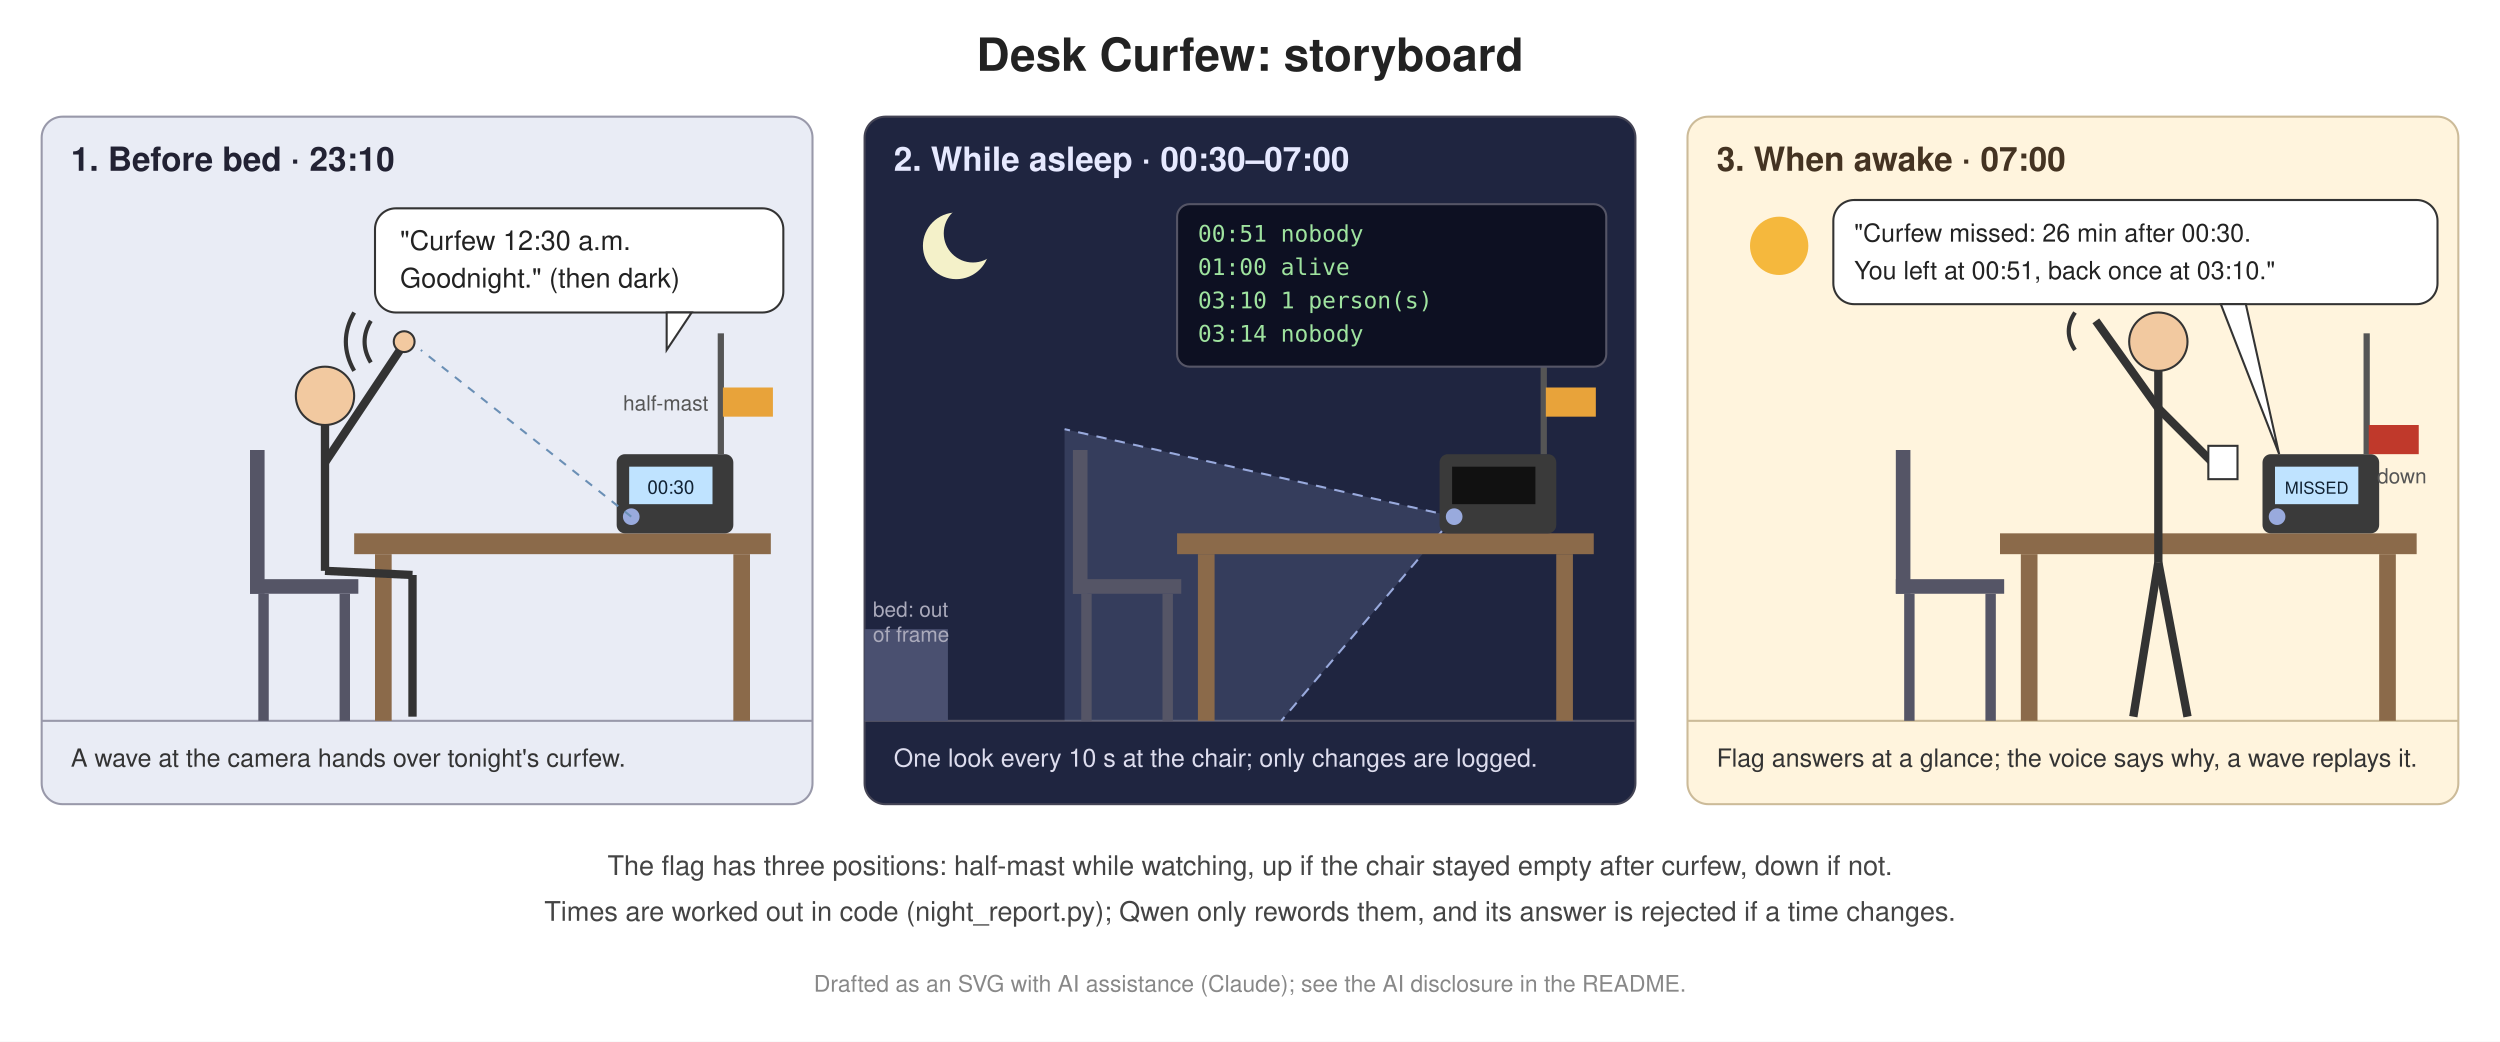
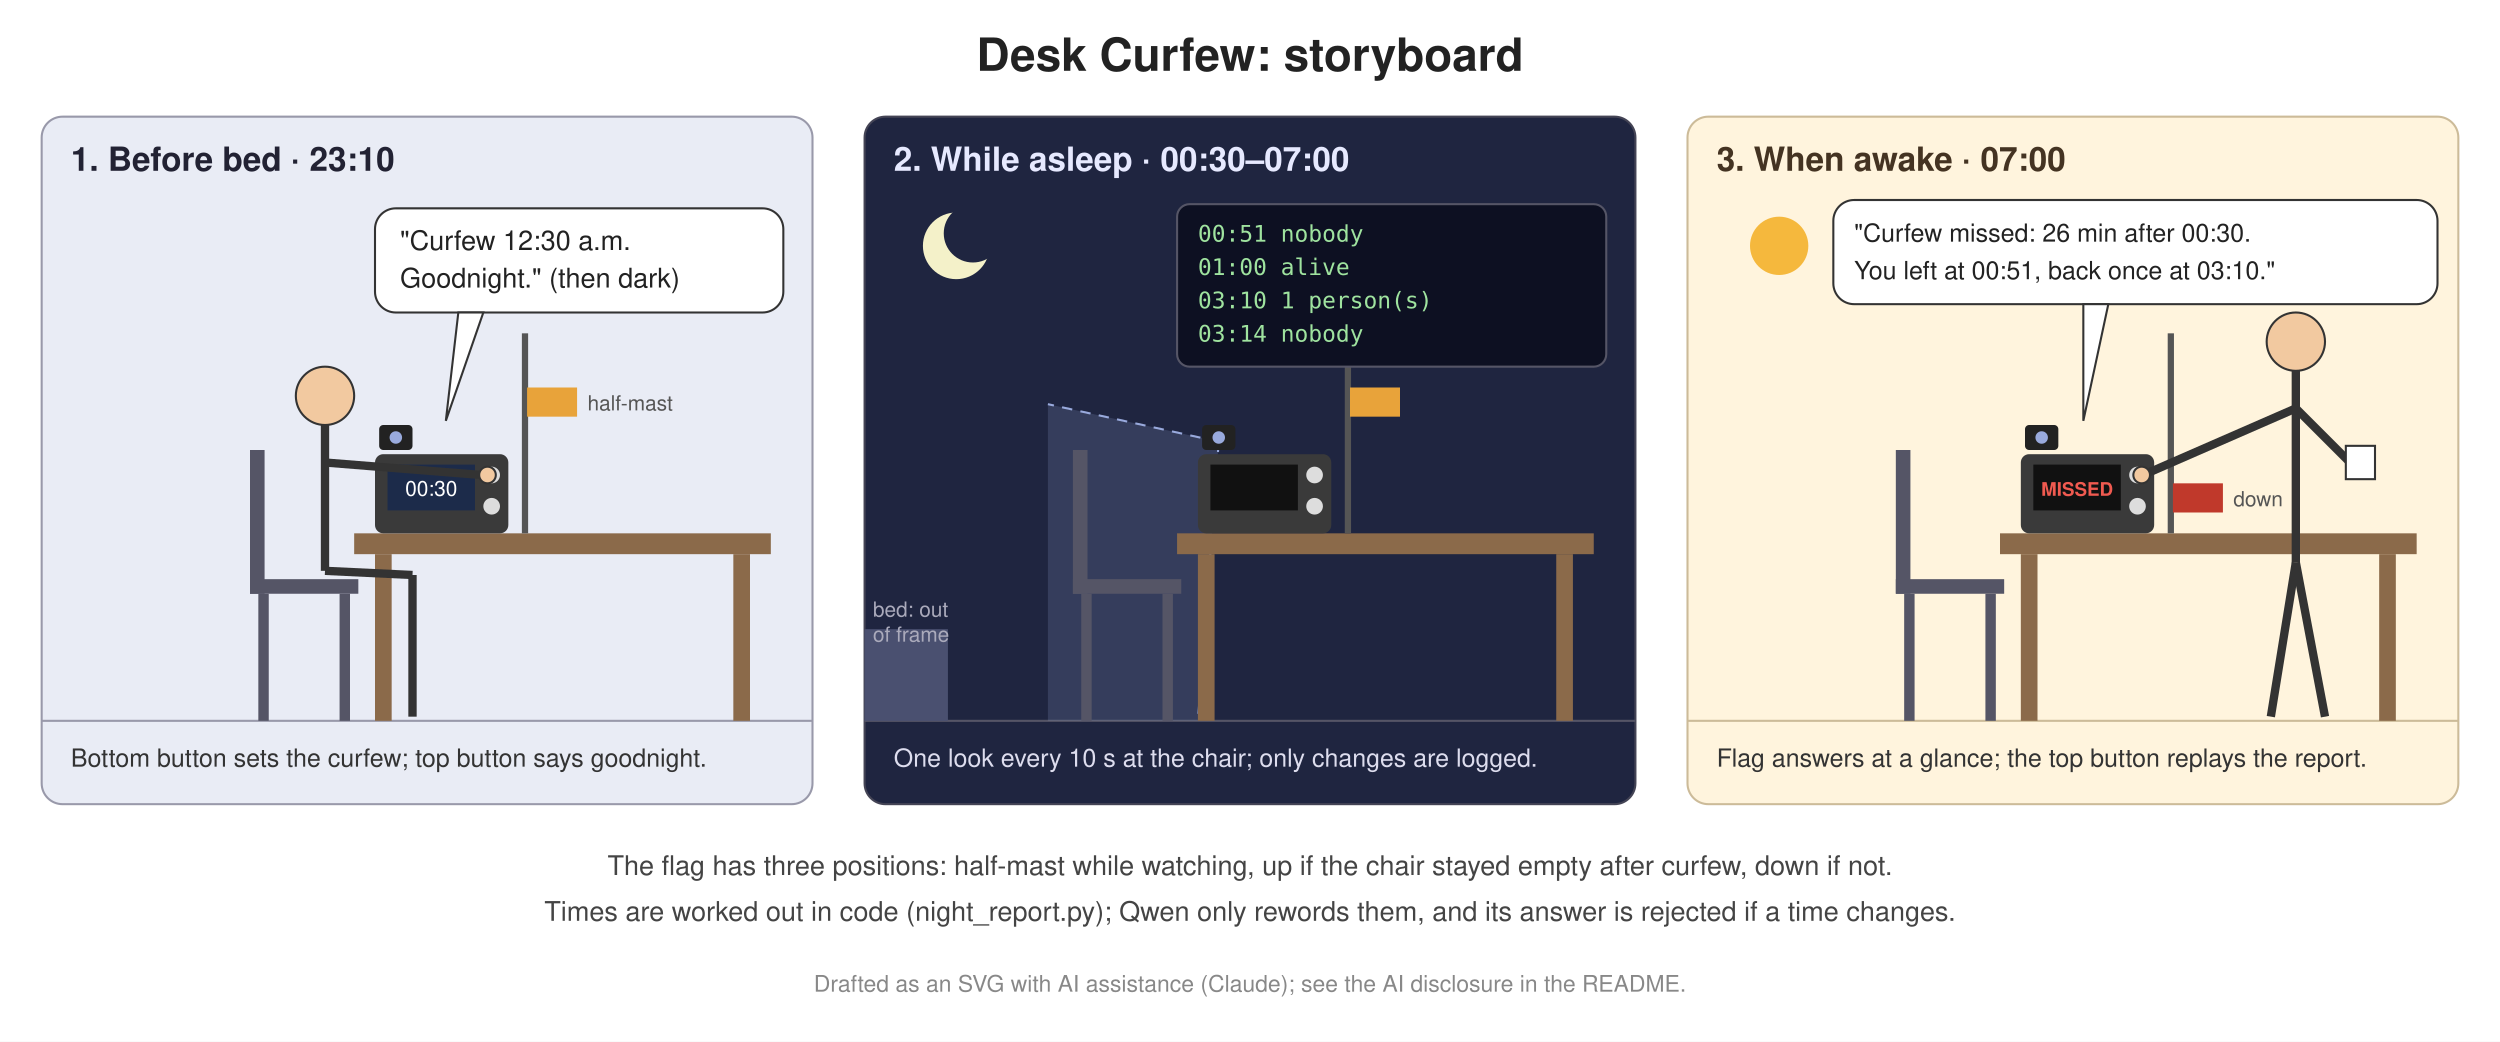
<svg xmlns="http://www.w3.org/2000/svg" viewBox="0 0 1200 500" font-family="Helvetica, Arial, sans-serif">
  <rect width="1200" height="500" fill="#ffffff" />
  <text x="600" y="34" text-anchor="middle" font-size="22" font-weight="bold" fill="#222">Desk Curfew: storyboard</text>
  <defs>
    <g id="desk">
      <rect x="150" y="200" width="200" height="10" fill="#8b6a4a" />
      <rect x="160" y="210" width="8" height="80" fill="#8b6a4a" />
      <rect x="332" y="210" width="8" height="80" fill="#8b6a4a" />
-       <rect x="276" y="162" width="56" height="38" rx="4" fill="#3a3a3a" />
-       <circle cx="283" cy="192" r="4" fill="#9ad" />
-       <line x1="326" y1="162" x2="326" y2="104" stroke="#555" stroke-width="3" />
+       <rect x="160" y="162" width="64" height="38" rx="4" fill="#3a3a3a" />
+       <circle cx="216" cy="172" r="4" fill="#ddd" />
+       <circle cx="216" cy="187" r="4" fill="#ddd" />
+       <rect x="162" y="148" width="16" height="12" rx="2" fill="#222" />
+       <circle cx="170" cy="154" r="3" fill="#9ad" />
+       <line x1="232" y1="200" x2="232" y2="104" stroke="#555" stroke-width="3" />
    </g>
    <g id="chair">
      <rect x="100" y="222" width="52" height="7" fill="#556" />
      <rect x="100" y="160" width="7" height="69" fill="#556" />
      <rect x="104" y="229" width="5" height="61" fill="#556" />
      <rect x="143" y="229" width="5" height="61" fill="#556" />
    </g>
  </defs>
  <g transform="translate(20,56)">
    <rect width="370" height="330" rx="10" fill="#e9ecf5" stroke="#99a" />
    <text x="14" y="26" font-size="16" font-weight="bold" fill="#223">1. Before bed · 23:10</text>
    <line x1="0" y1="290" x2="370" y2="290" stroke="#99a" />
    <use href="#chair" />
    <use href="#desk" />
-     <rect x="282" y="168" width="40" height="18" fill="#bfe3ff" />
-     <text x="302" y="181" font-size="9" text-anchor="middle" fill="#123">00:30</text>
-     <rect x="327" y="130" width="24" height="14" fill="#e8a33a" />
-     <text x="320" y="141" font-size="10" text-anchor="end" fill="#555">half-mast</text>
+     <rect x="166" y="167" width="42" height="22" fill="#1c2b4a" />
+     <text x="187" y="182" font-size="10" text-anchor="middle" fill="#fff">00:30</text>
+     <rect x="233" y="130" width="24" height="14" fill="#e8a33a" />
+     <text x="262" y="141" font-size="10" fill="#555">half-mast</text>
    <circle cx="136" cy="134" r="14" fill="#f2c9a0" stroke="#333" />
    <line x1="136" y1="148" x2="136" y2="218" stroke="#333" stroke-width="4" />
-     <line x1="136" y1="166" x2="172" y2="112" stroke="#333" stroke-width="4" />
-     <circle cx="174" cy="108" r="5" fill="#f2c9a0" stroke="#333" />
-     <path d="M158,118 Q152,108 158,98" fill="none" stroke="#333" stroke-width="2" />
-     <path d="M150,122 Q142,108 150,94" fill="none" stroke="#333" stroke-width="2" />
-     <line x1="283" y1="192" x2="182" y2="112" stroke="#6a8fb5" stroke-dasharray="4 4" />
+     <line x1="136" y1="166" x2="211" y2="172" stroke="#333" stroke-width="4" />
+     <circle cx="214" cy="172" r="4" fill="#f2c9a0" stroke="#333" />
    <line x1="136" y1="218" x2="178" y2="220" stroke="#333" stroke-width="4" />
    <line x1="178" y1="220" x2="178" y2="288" stroke="#333" stroke-width="4" />
    <rect x="160" y="44" width="196" height="50" rx="10" fill="#fff" stroke="#333" />
-     <polygon points="300,94 312,94 300,112" fill="#fff" stroke="#333" />
+     <polygon points="200,94 212,94 194,146" fill="#fff" stroke="#333" />
    <text x="172" y="64" font-size="13" fill="#222">"Curfew 12:30 a.m.</text>
    <text x="172" y="82" font-size="13" fill="#222">Goodnight." (then dark)</text>
-     <text x="14" y="312" font-size="12" fill="#333">A wave at the camera hands over tonight's curfew.</text>
+     <text x="14" y="312" font-size="12" fill="#333">Bottom button sets the curfew; top button says goodnight.</text>
  </g>
  <g transform="translate(415,56)">
    <rect width="370" height="330" rx="10" fill="#1f2540" stroke="#445" />
    <text x="14" y="26" font-size="16" font-weight="bold" fill="#e6e9ff">2. While asleep · 00:30–07:00</text>
    <circle cx="44" cy="62" r="16" fill="#f4f1c9" />
    <circle cx="52" cy="56" r="14" fill="#1f2540" />
    <line x1="0" y1="290" x2="370" y2="290" stroke="#556" />
-     <polygon points="283,192 96,150 96,290 200,290" fill="#9ad" opacity="0.18" />
-     <line x1="283" y1="192" x2="96" y2="150" stroke="#9ad" stroke-dasharray="5 4" />
-     <line x1="283" y1="192" x2="200" y2="290" stroke="#9ad" stroke-dasharray="5 4" />
+     <polygon points="170,156 88,138 88,290 160,290" fill="#9ad" opacity="0.18" />
+     <line x1="170" y1="156" x2="88" y2="138" stroke="#9ad" stroke-dasharray="5 4" />
+     <line x1="170" y1="156" x2="160" y2="290" stroke="#9ad" stroke-dasharray="5 4" />
    <use href="#chair" />
    <use href="#desk" />
-     <rect x="282" y="168" width="40" height="18" fill="#111" />
-     <rect x="327" y="130" width="24" height="14" fill="#e8a33a" />
+     <rect x="166" y="167" width="42" height="22" fill="#111" />
+     <rect x="233" y="130" width="24" height="14" fill="#e8a33a" />
    <rect x="0" y="246" width="40" height="44" fill="#4a5070" />
    <text x="4" y="240" font-size="10" fill="#aab">bed: out</text>
    <text x="4" y="252" font-size="10" fill="#aab">of frame</text>
    <rect x="150" y="42" width="206" height="78" rx="6" fill="#0d1022" stroke="#556" />
    <text x="160" y="60" font-size="11" font-family="Menlo, monospace" fill="#9fe39f">00:51 nobody</text>
    <text x="160" y="76" font-size="11" font-family="Menlo, monospace" fill="#9fe39f">01:00 alive</text>
    <text x="160" y="92" font-size="11" font-family="Menlo, monospace" fill="#9fe39f">03:10 1 person(s)</text>
    <text x="160" y="108" font-size="11" font-family="Menlo, monospace" fill="#9fe39f">03:14 nobody</text>
    <text x="14" y="312" font-size="12" fill="#dde">One look every 10 s at the chair; only changes are logged.</text>
  </g>
  <g transform="translate(810,56)">
    <rect width="370" height="330" rx="10" fill="#fff4dd" stroke="#cb9" />
    <text x="14" y="26" font-size="16" font-weight="bold" fill="#432">3. When awake · 07:00</text>
    <circle cx="44" cy="62" r="14" fill="#f5b83d" />
    <line x1="0" y1="290" x2="370" y2="290" stroke="#cb9" />
    <use href="#chair" />
    <use href="#desk" />
-     <rect x="282" y="168" width="40" height="18" fill="#bfe3ff" />
-     <text x="302" y="181" font-size="8" text-anchor="middle" fill="#123">MISSED</text>
-     <rect x="327" y="148" width="24" height="14" fill="#c0392b" />
-     <text x="331" y="176" font-size="10" fill="#555">down</text>
-     <circle cx="226" cy="108" r="14" fill="#f2c9a0" stroke="#333" />
-     <line x1="226" y1="122" x2="226" y2="214" stroke="#333" stroke-width="4" />
-     <line x1="226" y1="140" x2="196" y2="98" stroke="#333" stroke-width="4" />
-     <path d="M186,112 Q180,103 186,94" fill="none" stroke="#333" stroke-width="2" />
-     <line x1="226" y1="140" x2="252" y2="166" stroke="#333" stroke-width="4" />
-     <rect x="250" y="158" width="14" height="16" fill="#fff" stroke="#333" />
-     <line x1="226" y1="214" x2="214" y2="288" stroke="#333" stroke-width="4" />
-     <line x1="226" y1="214" x2="240" y2="288" stroke="#333" stroke-width="4" />
+     <rect x="166" y="167" width="42" height="22" fill="#111" />
+     <text x="187" y="182" font-size="9" text-anchor="middle" font-weight="bold" fill="#f05a50">MISSED</text>
+     <rect x="233" y="176" width="24" height="14" fill="#c0392b" />
+     <text x="262" y="187" font-size="10" fill="#555">down</text>
+     <circle cx="292" cy="108" r="14" fill="#f2c9a0" stroke="#333" />
+     <line x1="292" y1="122" x2="292" y2="214" stroke="#333" stroke-width="4" />
+     <line x1="292" y1="140" x2="221" y2="171" stroke="#333" stroke-width="4" />
+     <circle cx="218" cy="172" r="4" fill="#f2c9a0" stroke="#333" />
+     <line x1="292" y1="140" x2="318" y2="166" stroke="#333" stroke-width="4" />
+     <rect x="316" y="158" width="14" height="16" fill="#fff" stroke="#333" />
+     <line x1="292" y1="214" x2="280" y2="288" stroke="#333" stroke-width="4" />
+     <line x1="292" y1="214" x2="306" y2="288" stroke="#333" stroke-width="4" />
    <rect x="70" y="40" width="290" height="50" rx="10" fill="#fff" stroke="#333" />
-     <polygon points="256,90 268,90 284,162" fill="#fff" stroke="#333" />
+     <polygon points="190,90 202,90 190,146" fill="#fff" stroke="#333" />
    <text x="80" y="60" font-size="12" fill="#222">"Curfew missed: 26 min after 00:30.</text>
    <text x="80" y="78" font-size="12" fill="#222">You left at 00:51, back once at 03:10."</text>
-     <text x="14" y="312" font-size="12" fill="#333">Flag answers at a glance; the voice says why, a wave replays it.</text>
+     <text x="14" y="312" font-size="12" fill="#333">Flag answers at a glance; the top button replays the report.</text>
  </g>
  <text x="600" y="420" text-anchor="middle" font-size="13" fill="#444">The flag has three positions: half-mast while watching, up if the chair stayed empty after curfew, down if not.</text>
  <text x="600" y="442" text-anchor="middle" font-size="13" fill="#444">Times are worked out in code (night_report.py); Qwen only rewords them, and its answer is rejected if a time changes.</text>
  <text x="600" y="476" text-anchor="middle" font-size="11" fill="#888">Drafted as an SVG with AI assistance (Claude); see the AI disclosure in the README.</text>
</svg>
